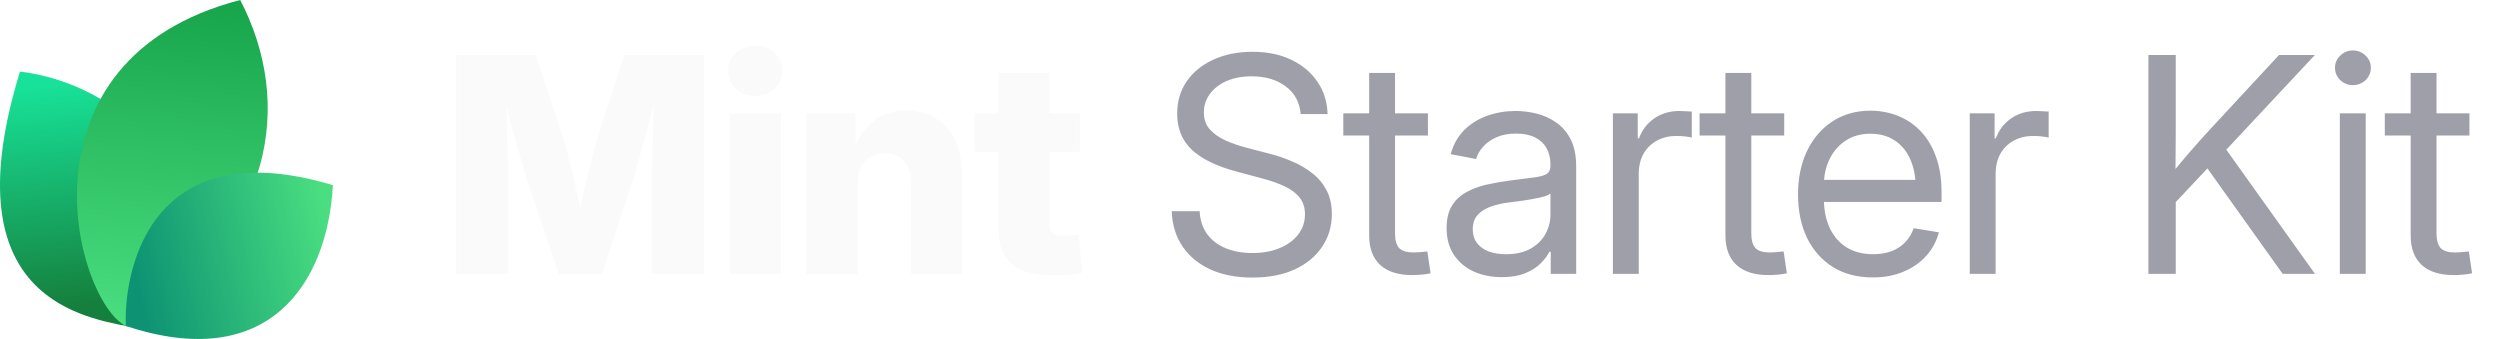
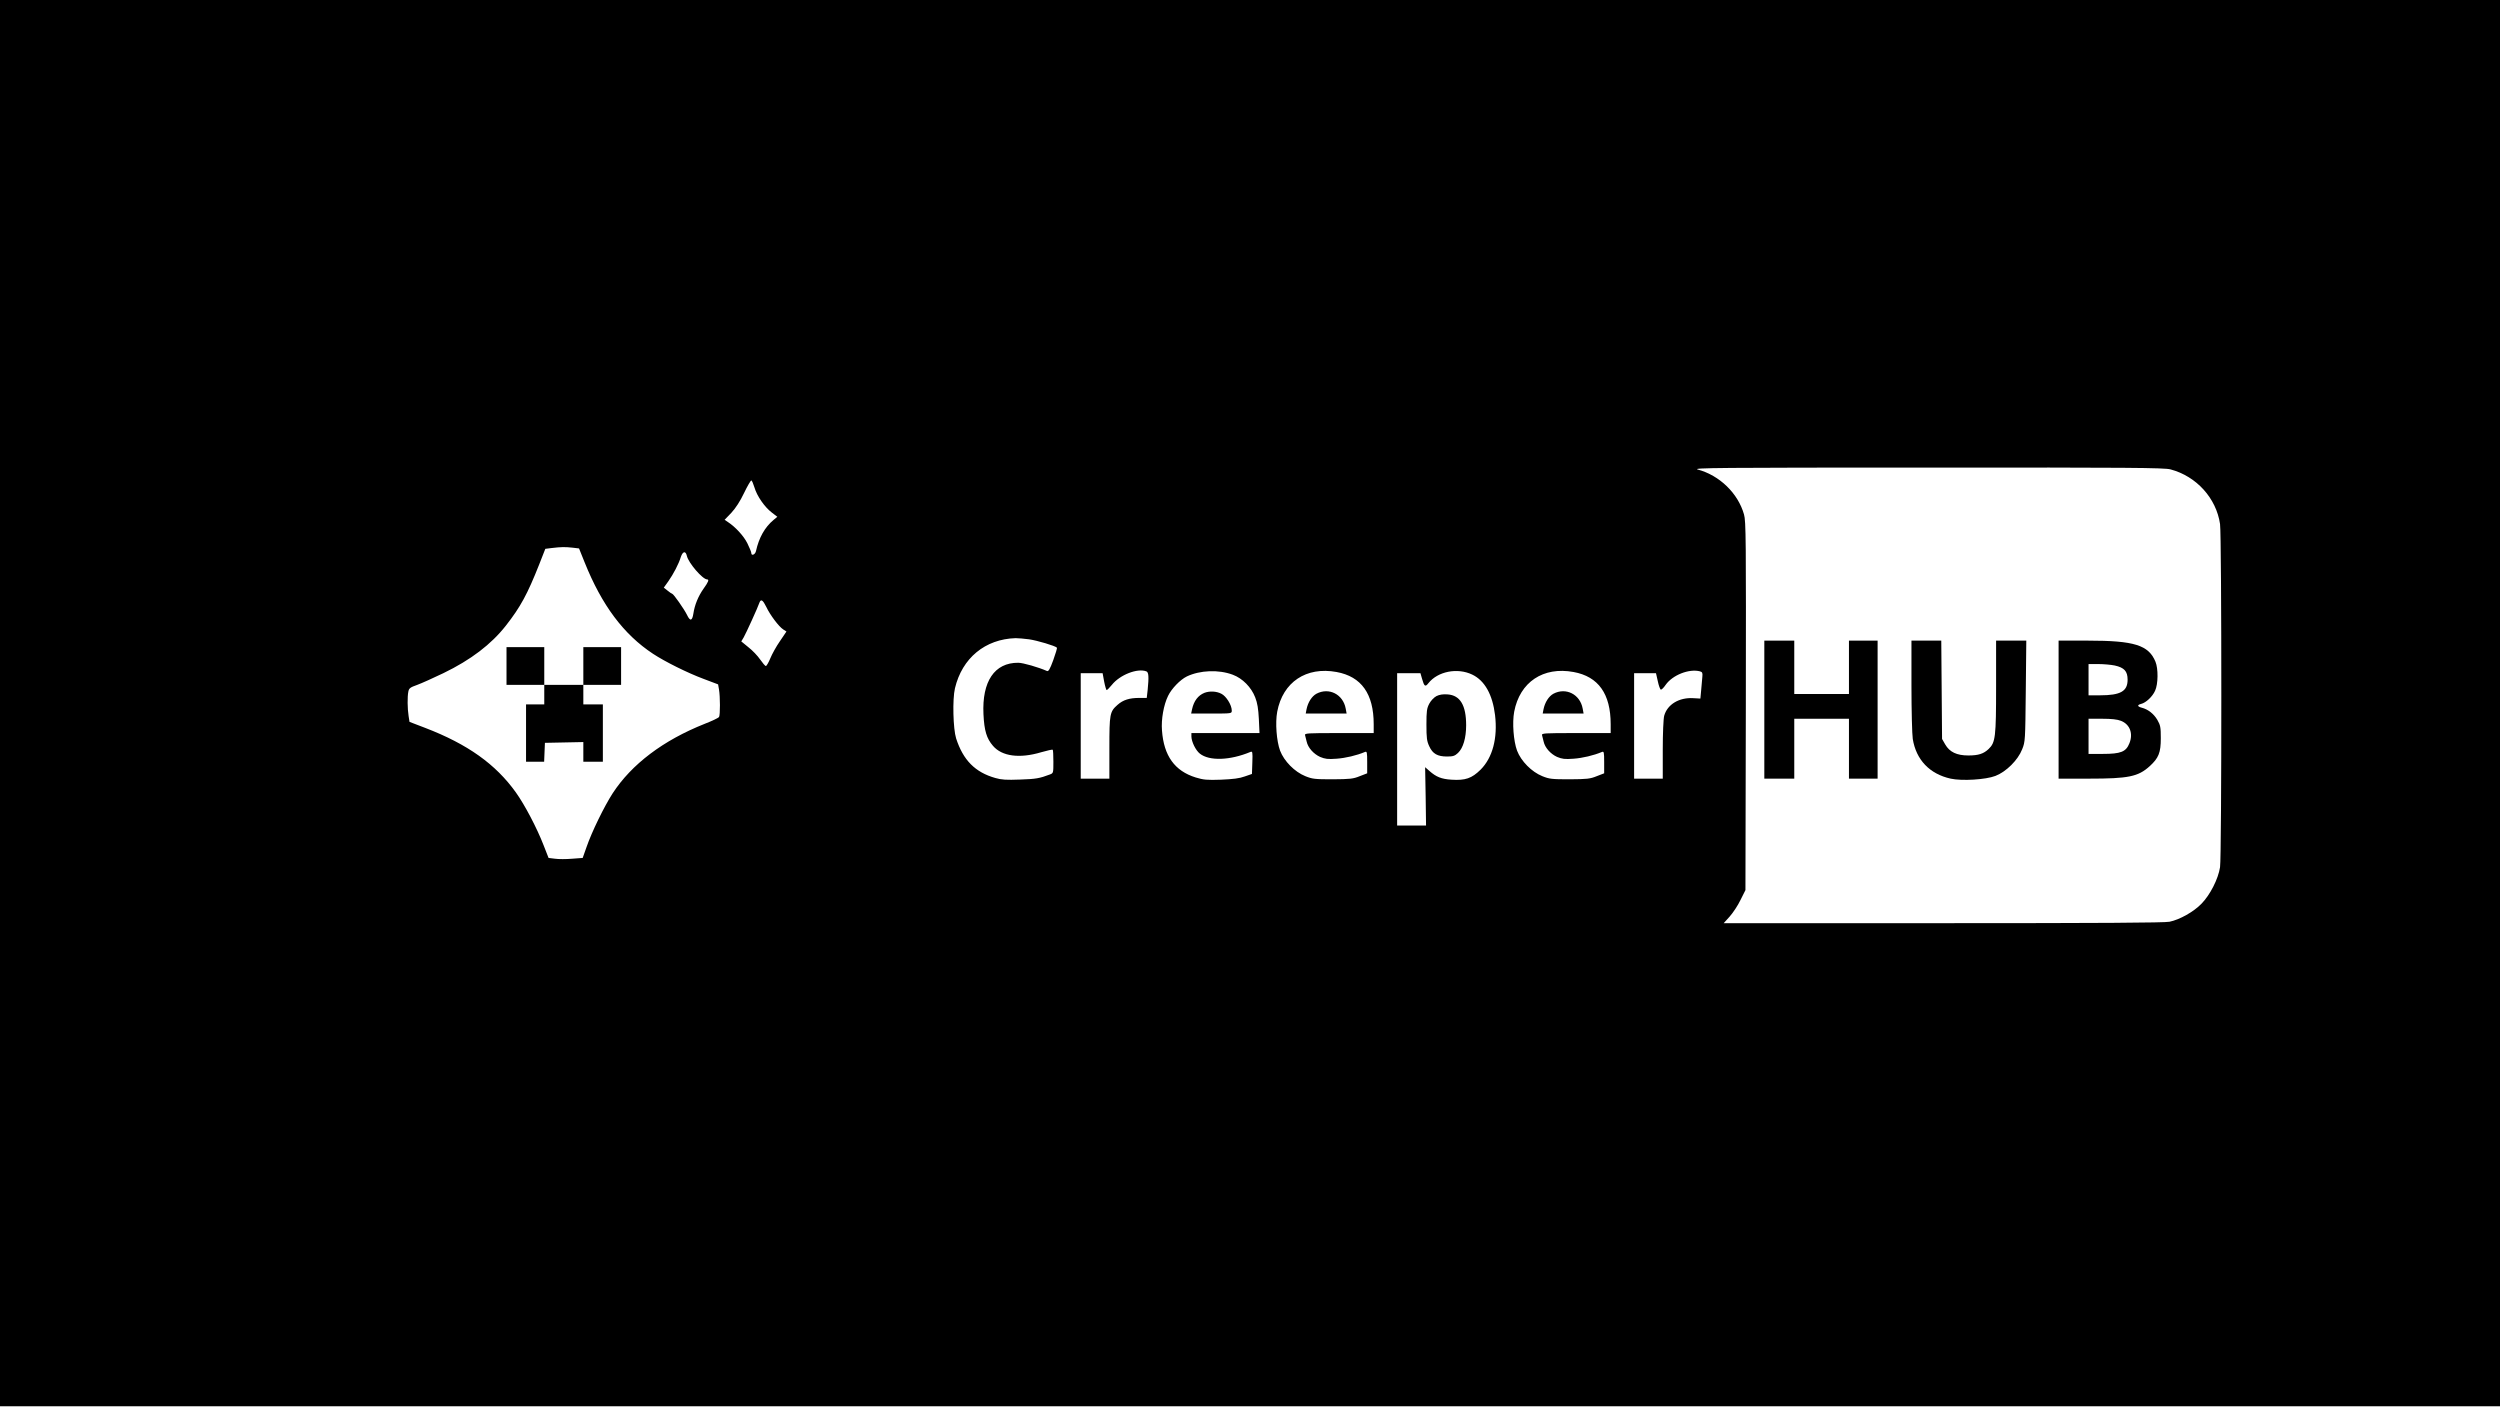
- <svg xmlns="http://www.w3.org/2000/svg" width="177" height="24" viewBox="0 0 177 24" fill="none">
-   <path d="M9.061 23.108C5.268 22.377 -3.391 20.627 1.417 5.064C9.634 6.099 16.973 14.064 9.061 23.108Z" fill="url(#paint0_linear_17557_2145)" />
-   <path d="M8.919 23.094C5.276 21.222 0.784 4.209 17.007 0C20.757 7.193 19.621 16.545 8.919 23.094Z" fill="url(#paint1_linear_17557_2145)" />
-   <path d="M8.914 23.079C8.735 19.882 10.159 9.085 23.57 13.111C23.181 20.123 18.984 26.418 8.914 23.079Z" fill="url(#paint2_linear_17557_2145)" />
-   <path d="M32.301 19.392V3.894H37.938L39.925 9.948C40.036 10.315 40.164 10.787 40.31 11.362C40.462 11.938 40.611 12.552 40.757 13.204C40.91 13.855 41.048 14.483 41.173 15.086C41.305 15.682 41.412 16.192 41.495 16.615H40.695C40.771 16.192 40.871 15.682 40.996 15.086C41.128 14.49 41.267 13.866 41.412 13.214C41.565 12.562 41.714 11.948 41.86 11.373C42.005 10.79 42.133 10.315 42.244 9.948L44.2 3.894H49.848V19.392H46.166V12.704C46.166 12.357 46.173 11.917 46.187 11.383C46.2 10.849 46.214 10.27 46.228 9.646C46.249 9.022 46.266 8.391 46.28 7.753C46.301 7.115 46.311 6.519 46.311 5.964H46.623C46.485 6.561 46.332 7.181 46.166 7.826C45.999 8.471 45.833 9.102 45.666 9.719C45.507 10.336 45.351 10.901 45.198 11.414C45.053 11.928 44.928 12.357 44.824 12.704L42.608 19.392H39.561L37.314 12.704C37.203 12.357 37.072 11.928 36.919 11.414C36.773 10.901 36.614 10.34 36.441 9.729C36.274 9.112 36.104 8.481 35.931 7.836C35.764 7.192 35.608 6.567 35.463 5.964H35.827C35.834 6.512 35.844 7.105 35.858 7.743C35.872 8.374 35.886 9.005 35.9 9.636C35.92 10.26 35.938 10.839 35.952 11.373C35.965 11.907 35.972 12.351 35.972 12.704V19.392H32.301ZM51.668 19.392V8.024H55.288V19.392H51.668ZM53.468 6.786C52.927 6.786 52.473 6.616 52.105 6.276C51.738 5.93 51.554 5.507 51.554 5.007C51.554 4.508 51.738 4.088 52.105 3.749C52.473 3.409 52.927 3.239 53.468 3.239C54.009 3.239 54.463 3.409 54.83 3.749C55.198 4.082 55.382 4.501 55.382 5.007C55.382 5.507 55.198 5.93 54.83 6.276C54.463 6.616 54.009 6.786 53.468 6.786ZM60.708 13.027V19.392H57.088V8.024H60.551L60.593 10.967H60.281C60.593 10.024 61.061 9.268 61.685 8.7C62.309 8.124 63.138 7.836 64.171 7.836C64.975 7.836 65.672 8.017 66.262 8.377C66.851 8.731 67.302 9.234 67.614 9.885C67.933 10.537 68.092 11.307 68.092 12.194V19.392H64.483V12.912C64.483 12.26 64.32 11.754 63.994 11.394C63.675 11.033 63.221 10.853 62.632 10.853C62.25 10.853 61.914 10.936 61.623 11.102C61.332 11.269 61.106 11.515 60.947 11.841C60.787 12.16 60.708 12.555 60.708 13.027ZM76.456 8.024V10.749H69.008V8.024H76.456ZM70.683 5.163H74.292V15.783C74.292 16.102 74.361 16.334 74.5 16.48C74.646 16.625 74.899 16.698 75.259 16.698C75.405 16.698 75.596 16.688 75.831 16.667C76.074 16.646 76.251 16.629 76.362 16.615L76.632 19.309C76.313 19.378 75.963 19.427 75.582 19.455C75.207 19.482 74.836 19.496 74.469 19.496C73.2 19.496 72.25 19.222 71.619 18.674C70.995 18.127 70.683 17.308 70.683 16.22V5.163Z" fill="#FAFAFA" />
-   <path d="M88.667 19.652C87.523 19.652 86.528 19.458 85.682 19.07C84.843 18.681 84.188 18.137 83.716 17.437C83.245 16.736 82.992 15.908 82.957 14.951H84.933C84.968 15.596 85.148 16.14 85.474 16.584C85.8 17.021 86.24 17.354 86.795 17.582C87.35 17.804 87.974 17.915 88.667 17.915C89.388 17.915 90.026 17.801 90.581 17.572C91.143 17.343 91.583 17.024 91.902 16.615C92.228 16.199 92.391 15.717 92.391 15.169C92.391 14.698 92.266 14.306 92.017 13.994C91.767 13.675 91.413 13.408 90.956 13.193C90.498 12.978 89.954 12.787 89.323 12.621L87.502 12.132C86.123 11.765 85.082 11.255 84.382 10.603C83.689 9.944 83.342 9.095 83.342 8.055C83.342 7.174 83.571 6.404 84.028 5.746C84.486 5.087 85.117 4.577 85.921 4.217C86.726 3.849 87.645 3.666 88.678 3.666C89.718 3.666 90.63 3.853 91.413 4.227C92.204 4.602 92.824 5.122 93.275 5.787C93.726 6.446 93.965 7.209 93.993 8.076H92.089C92.013 7.23 91.656 6.574 91.018 6.11C90.387 5.638 89.586 5.403 88.615 5.403C87.95 5.403 87.36 5.513 86.847 5.735C86.341 5.957 85.946 6.262 85.661 6.651C85.377 7.032 85.235 7.469 85.235 7.961C85.235 8.447 85.377 8.849 85.661 9.168C85.946 9.48 86.317 9.74 86.774 9.948C87.232 10.149 87.724 10.319 88.251 10.457L89.884 10.884C90.439 11.023 90.977 11.206 91.496 11.435C92.023 11.657 92.495 11.934 92.911 12.267C93.334 12.593 93.67 12.995 93.92 13.474C94.17 13.945 94.294 14.504 94.294 15.149C94.294 16.015 94.066 16.788 93.608 17.468C93.157 18.148 92.512 18.681 91.673 19.07C90.834 19.458 89.832 19.652 88.667 19.652ZM101.097 8.024V9.594H95.106V8.024H101.097ZM96.937 5.163H98.767V16.521C98.767 17 98.865 17.347 99.059 17.562C99.26 17.77 99.6 17.874 100.078 17.874C100.21 17.874 100.366 17.867 100.546 17.853C100.733 17.832 100.903 17.815 101.056 17.801L101.285 19.351C101.097 19.392 100.886 19.423 100.65 19.444C100.414 19.465 100.189 19.475 99.974 19.475C98.996 19.475 98.244 19.236 97.717 18.758C97.197 18.272 96.937 17.579 96.937 16.677V5.163ZM106.33 19.621C105.595 19.621 104.932 19.489 104.343 19.226C103.754 18.955 103.285 18.564 102.939 18.05C102.592 17.53 102.419 16.896 102.419 16.147C102.419 15.495 102.547 14.965 102.804 14.556C103.06 14.146 103.403 13.828 103.833 13.599C104.263 13.363 104.742 13.186 105.269 13.068C105.796 12.95 106.333 12.857 106.881 12.787C107.574 12.69 108.132 12.617 108.555 12.569C108.978 12.52 109.287 12.441 109.481 12.33C109.675 12.212 109.772 12.014 109.772 11.737V11.654C109.772 11.203 109.679 10.815 109.492 10.489C109.311 10.163 109.041 9.91 108.68 9.729C108.32 9.549 107.872 9.459 107.338 9.459C106.805 9.459 106.34 9.546 105.945 9.719C105.556 9.892 105.241 10.118 104.998 10.395C104.755 10.665 104.593 10.953 104.509 11.258L102.71 10.915C102.897 10.222 103.22 9.65 103.677 9.199C104.135 8.748 104.679 8.412 105.31 8.19C105.941 7.968 106.607 7.857 107.307 7.857C107.8 7.857 108.295 7.92 108.795 8.044C109.301 8.169 109.765 8.381 110.188 8.679C110.611 8.97 110.951 9.369 111.208 9.875C111.464 10.374 111.593 11.005 111.593 11.768V19.392H109.793V17.822H109.7C109.568 18.085 109.363 18.359 109.086 18.643C108.809 18.921 108.444 19.153 107.994 19.34C107.543 19.527 106.988 19.621 106.33 19.621ZM106.621 17.998C107.321 17.998 107.904 17.867 108.368 17.603C108.84 17.333 109.19 16.986 109.419 16.563C109.654 16.133 109.772 15.682 109.772 15.211V13.692C109.703 13.769 109.554 13.841 109.325 13.911C109.096 13.973 108.829 14.032 108.524 14.088C108.226 14.143 107.921 14.192 107.609 14.233C107.304 14.275 107.033 14.309 106.798 14.337C106.354 14.393 105.938 14.49 105.549 14.628C105.168 14.76 104.86 14.954 104.624 15.211C104.388 15.467 104.27 15.811 104.27 16.241C104.27 16.615 104.367 16.934 104.561 17.198C104.762 17.461 105.04 17.662 105.393 17.801C105.747 17.933 106.156 17.998 106.621 17.998ZM114.193 19.392V8.024H115.951V9.792H116.045C116.253 9.209 116.61 8.741 117.116 8.388C117.622 8.034 118.219 7.857 118.905 7.857C119.058 7.857 119.217 7.864 119.384 7.878C119.55 7.885 119.682 7.892 119.779 7.899V9.74C119.716 9.719 119.578 9.695 119.363 9.667C119.155 9.639 118.922 9.625 118.666 9.625C118.174 9.625 117.726 9.733 117.324 9.948C116.922 10.163 116.603 10.471 116.367 10.874C116.138 11.276 116.024 11.758 116.024 12.319V19.392H114.193ZM126.322 8.024V9.594H120.33V8.024H126.322ZM122.161 5.163H123.992V16.521C123.992 17 124.089 17.347 124.283 17.562C124.484 17.77 124.824 17.874 125.302 17.874C125.434 17.874 125.59 17.867 125.77 17.853C125.958 17.832 126.127 17.815 126.28 17.801L126.509 19.351C126.322 19.392 126.11 19.423 125.874 19.444C125.639 19.465 125.413 19.475 125.198 19.475C124.221 19.475 123.468 19.236 122.941 18.758C122.421 18.272 122.161 17.579 122.161 16.677V5.163ZM132.604 19.642C131.502 19.642 130.555 19.396 129.765 18.903C128.974 18.404 128.364 17.714 127.934 16.834C127.511 15.946 127.3 14.927 127.3 13.775C127.3 12.611 127.511 11.584 127.934 10.697C128.364 9.802 128.964 9.102 129.734 8.596C130.51 8.089 131.408 7.836 132.428 7.836C133.1 7.836 133.738 7.954 134.341 8.19C134.952 8.426 135.489 8.783 135.954 9.261C136.425 9.74 136.793 10.343 137.056 11.071C137.327 11.792 137.462 12.645 137.462 13.63V14.296H128.433V12.735H136.463L135.631 13.297C135.631 12.541 135.506 11.876 135.257 11.3C135.007 10.725 134.643 10.277 134.165 9.958C133.686 9.632 133.107 9.469 132.428 9.469C131.748 9.469 131.162 9.632 130.67 9.958C130.177 10.284 129.796 10.725 129.526 11.279C129.262 11.827 129.13 12.441 129.13 13.12V14.046C129.13 14.864 129.273 15.572 129.557 16.168C129.841 16.757 130.243 17.211 130.763 17.53C131.283 17.842 131.901 17.998 132.615 17.998C133.093 17.998 133.523 17.929 133.905 17.79C134.293 17.645 134.619 17.433 134.882 17.156C135.153 16.879 135.354 16.546 135.486 16.157L137.275 16.449C137.108 17.08 136.81 17.634 136.38 18.113C135.95 18.591 135.413 18.966 134.768 19.236C134.123 19.507 133.402 19.642 132.604 19.642ZM139.459 19.392V8.024H141.217V9.792H141.311C141.519 9.209 141.876 8.741 142.382 8.388C142.888 8.034 143.485 7.857 144.171 7.857C144.324 7.857 144.483 7.864 144.649 7.878C144.816 7.885 144.948 7.892 145.045 7.899V9.74C144.982 9.719 144.844 9.695 144.629 9.667C144.421 9.639 144.188 9.625 143.932 9.625C143.439 9.625 142.992 9.733 142.59 9.948C142.188 10.163 141.869 10.471 141.633 10.874C141.404 11.276 141.29 11.758 141.29 12.319V19.392H139.459ZM153.429 14.961V12.715C153.783 12.257 154.136 11.82 154.49 11.404C154.844 10.981 155.204 10.565 155.572 10.156C155.939 9.74 156.314 9.327 156.695 8.918L161.355 3.894H163.893L157.277 10.967H157.184L153.429 14.961ZM152.108 19.392V3.894H154.043V9.241L154.022 12.559L154.043 13.505V19.392H152.108ZM161.615 19.392L155.967 11.477L157.173 9.969L163.903 19.392H161.615ZM165.661 19.392V8.024H167.492V19.392H165.661ZM166.587 6.027C166.24 6.027 165.942 5.909 165.692 5.673C165.443 5.43 165.318 5.139 165.318 4.799C165.318 4.459 165.443 4.172 165.692 3.936C165.942 3.693 166.24 3.572 166.587 3.572C166.934 3.572 167.232 3.693 167.482 3.936C167.731 4.172 167.856 4.459 167.856 4.799C167.856 5.139 167.731 5.43 167.482 5.673C167.232 5.909 166.934 6.027 166.587 6.027ZM174.836 8.024V9.594H168.844V8.024H174.836ZM170.675 5.163H172.506V16.521C172.506 17 172.603 17.347 172.797 17.562C172.998 17.77 173.338 17.874 173.816 17.874C173.948 17.874 174.104 17.867 174.284 17.853C174.472 17.832 174.641 17.815 174.794 17.801L175.023 19.351C174.836 19.392 174.624 19.423 174.388 19.444C174.153 19.465 173.927 19.475 173.712 19.475C172.735 19.475 171.982 19.236 171.455 18.758C170.935 18.272 170.675 17.579 170.675 16.677V5.163Z" fill="#9F9FA9" />
-   <defs>
-     <linearGradient id="paint0_linear_17557_2145" x1="3.776" y1="5.916" x2="5.232" y2="21.559" gradientUnits="userSpaceOnUse">
-       <stop stop-color="#18E299" />
-       <stop offset="1" stop-color="#15803D" />
-     </linearGradient>
-     <linearGradient id="paint1_linear_17557_2145" x1="12.171" y1="-0.718" x2="10.19" y2="22.983" gradientUnits="userSpaceOnUse">
-       <stop stop-color="#16A34A" />
-       <stop offset="1" stop-color="#4ADE80" />
-     </linearGradient>
-     <linearGradient id="paint2_linear_17557_2145" x1="23.133" y1="15.353" x2="9.338" y2="18.52" gradientUnits="userSpaceOnUse">
-       <stop stop-color="#4ADE80" />
-       <stop offset="1" stop-color="#0D9373" />
-     </linearGradient>
-   </defs>
+ <svg xmlns="http://www.w3.org/2000/svg" version="1.0" width="1920pt" height="1080pt" viewBox="0 0 1920 1080" preserveAspectRatio="xMidYMid meet">
+   <g transform="translate(0,1080) scale(0.1,-0.1)" fill="#000000" stroke="none">
+     <path d="M0 5400 l0 -5400 9600 0 9600 0 0 5400 0 5400 -9600 0 -9600 0 0 -5400z m16670 1795 c199 -53 351 -221 380 -420 13 -96 13 -2547 0 -2635 -14 -91 -77 -214 -143 -281 -60 -62 -167 -122 -245 -138 -38 -8 -542 -11 -1738 -11 l-1686 0 46 51 c25 28 63 85 83 127 l38 76 3 1415 c2 1272 1 1421 -14 1470 -46 163 -188 300 -355 345 -48 13 157 15 1761 15 1556 1 1823 -1 1870 -14z m-10876 -138 c19 -66 78 -151 133 -193 l43 -33 -29 -24 c-68 -57 -112 -136 -135 -239 -6 -28 -36 -40 -36 -15 0 8 -14 41 -30 74 -28 57 -93 127 -150 164 l-25 17 52 54 c33 36 67 88 97 151 26 54 51 97 56 97 5 0 15 -24 24 -53z m-1398 -463 l51 -6 43 -107 c132 -329 299 -553 525 -702 91 -60 265 -147 389 -193 l111 -42 7 -40 c9 -52 10 -196 0 -211 -4 -6 -53 -30 -110 -52 -319 -127 -561 -310 -707 -534 -65 -101 -160 -295 -201 -414 l-29 -82 -81 -6 c-45 -4 -104 -4 -132 0 l-49 6 -38 97 c-51 132 -145 311 -213 406 -155 217 -371 371 -697 496 l-120 46 -7 45 c-9 57 -10 148 -2 187 5 26 14 33 68 52 33 12 124 53 201 90 211 102 368 222 480 365 113 144 166 243 256 470 l47 120 48 6 c74 9 104 9 160 3z m879 -63 c12 -54 121 -181 156 -181 17 0 9 -20 -27 -70 -41 -58 -69 -125 -79 -193 -9 -57 -25 -60 -49 -9 -21 43 -104 162 -114 162 -4 1 -20 11 -35 24 l-29 23 35 49 c39 56 79 131 96 187 15 44 37 48 46 8z m610 -392 c29 -62 97 -152 130 -173 l25 -16 -50 -74 c-28 -40 -61 -100 -74 -132 -13 -32 -29 -59 -34 -59 -6 0 -25 23 -44 50 -19 28 -59 70 -90 94 l-55 45 18 30 c17 29 109 230 122 269 11 29 26 19 52 -34z m2019 -249 c62 -9 200 -50 213 -64 3 -3 -10 -46 -28 -96 -26 -71 -37 -89 -49 -83 -63 28 -183 63 -220 63 -182 1 -279 -143 -267 -395 6 -127 24 -186 73 -243 69 -81 205 -99 371 -49 46 13 85 22 88 19 3 -3 5 -45 5 -92 0 -86 0 -88 -27 -98 -79 -30 -108 -35 -229 -39 -105 -4 -142 -2 -190 12 -155 44 -247 137 -301 304 -23 73 -29 300 -9 385 55 232 232 378 466 385 19 0 66 -4 104 -9z m900 -246 c18 -7 20 -42 10 -143 l-7 -61 -56 0 c-77 0 -125 -15 -168 -53 -60 -53 -63 -69 -63 -332 l0 -235 -110 0 -110 0 0 405 0 405 84 0 84 0 12 -65 c7 -36 16 -65 19 -65 4 0 22 18 40 40 62 78 197 130 265 104z m664 -26 c75 -28 142 -96 172 -174 17 -43 24 -88 28 -166 l5 -108 -262 0 -261 0 0 -27 c1 -40 33 -106 65 -131 73 -58 232 -52 388 13 16 7 18 1 15 -81 l-3 -88 -55 -19 c-40 -15 -90 -21 -182 -25 -109 -4 -136 -1 -195 17 -161 50 -245 166 -259 361 -7 85 13 197 47 266 27 56 93 124 144 149 101 48 244 54 353 13z m797 21 c191 -35 285 -168 285 -401 l0 -68 -266 0 c-248 0 -265 -1 -261 -17 3 -10 8 -31 12 -48 10 -47 53 -95 103 -118 39 -16 59 -19 126 -14 70 5 155 25 219 52 15 6 17 -1 17 -78 l0 -86 -57 -22 c-51 -21 -76 -23 -208 -24 -136 0 -156 2 -210 24 -82 33 -163 115 -194 196 -27 73 -38 214 -22 299 43 228 223 348 456 305z m1042 -20 c96 -46 156 -154 175 -311 21 -177 -19 -327 -111 -419 -68 -67 -117 -84 -224 -77 -77 5 -117 21 -169 67 l-33 29 4 -224 3 -224 -111 0 -111 0 0 585 0 585 90 0 89 0 12 -42 c17 -60 25 -66 49 -35 72 91 223 121 337 66z m778 20 c191 -35 285 -168 285 -401 l0 -68 -266 0 c-248 0 -265 -1 -261 -17 3 -10 8 -31 12 -48 10 -47 53 -95 103 -118 39 -16 59 -19 126 -14 70 5 155 25 219 52 15 6 17 -1 17 -78 l0 -86 -57 -22 c-51 -21 -76 -23 -208 -24 -136 0 -156 2 -210 24 -82 33 -163 115 -194 196 -27 73 -38 214 -22 299 43 228 223 348 456 305z m971 5 c18 -5 21 -12 18 -42 -2 -21 -6 -66 -9 -102 l-6 -65 -54 3 c-109 7 -200 -48 -224 -135 -6 -21 -11 -136 -11 -260 l0 -223 -110 0 -110 0 0 405 0 405 84 0 84 0 14 -62 c7 -34 18 -63 23 -64 6 -2 22 14 37 36 53 76 181 126 264 104z" />
+     <path d="M13550 5350 l0 -530 115 0 115 0 0 230 0 230 210 0 210 0 0 -230 0 -230 110 0 110 0 0 530 0 530 -110 0 -110 0 0 -205 0 -205 -210 0 -210 0 0 205 0 205 -115 0 -115 0 0 -530z" />
+     <path d="M14680 5533 c0 -192 5 -375 10 -408 26 -161 130 -269 291 -305 87 -19 269 -8 344 21 83 32 173 122 205 204 24 59 24 68 28 448 l4 387 -116 0 -116 0 0 -353 c0 -388 -5 -429 -57 -479 -39 -37 -78 -50 -156 -50 -89 0 -144 26 -178 85 l-24 42 -3 378 -3 377 -114 0 -115 0 0 -347z" />
+     <path d="M15810 5350 l0 -530 235 0 c301 0 376 15 465 96 68 62 85 103 85 214 0 86 -3 100 -27 142 -28 47 -72 81 -120 93 -34 9 -36 21 -4 29 37 9 87 56 107 101 24 51 25 170 3 223 -53 128 -163 162 -519 162 l-225 0 0 -530z m431 339 c73 -16 99 -44 99 -109 0 -89 -54 -120 -212 -120 l-88 0 0 120 0 120 75 0 c40 0 97 -5 126 -11z m48 -425 c69 -27 95 -98 65 -172 -26 -66 -66 -82 -204 -82 l-110 0 0 135 0 135 105 0 c72 0 117 -5 144 -16z" />
+     <path d="M3890 5685 l0 -145 145 0 145 0 0 -75 0 -75 -70 0 -70 0 0 -220 0 -220 70 0 69 0 3 73 3 72 148 3 147 3 0 -76 0 -75 75 0 75 0 0 220 0 220 -75 0 -75 0 0 75 0 75 145 0 145 0 0 145 0 145 -145 0 -145 0 0 -145 0 -145 -150 0 -150 0 0 145 0 145 -145 0 -145 0 0 -145z" />
+     <path d="M9250 5479 c-49 -20 -81 -62 -95 -126 l-7 -33 156 0 c156 0 156 0 156 23 0 42 -43 111 -80 129 -38 20 -91 22 -130 7z" />
+     <path d="M10110 5472 c-36 -20 -65 -66 -76 -120 l-6 -32 157 0 157 0 -7 38 c-20 110 -129 165 -225 114z" />
+     <path d="M11032 5454 c-19 -10 -43 -35 -55 -58 -19 -36 -22 -57 -22 -161 0 -102 3 -127 22 -167 26 -57 63 -78 136 -78 46 0 60 4 85 28 39 37 62 115 62 212 0 154 -46 230 -142 237 -36 3 -64 -2 -86 -13z" />
+     <path d="M11930 5472 c-36 -20 -65 -66 -76 -120 l-6 -32 157 0 157 0 -7 38 c-20 110 -129 165 -225 114z" />
+   </g>
</svg>
